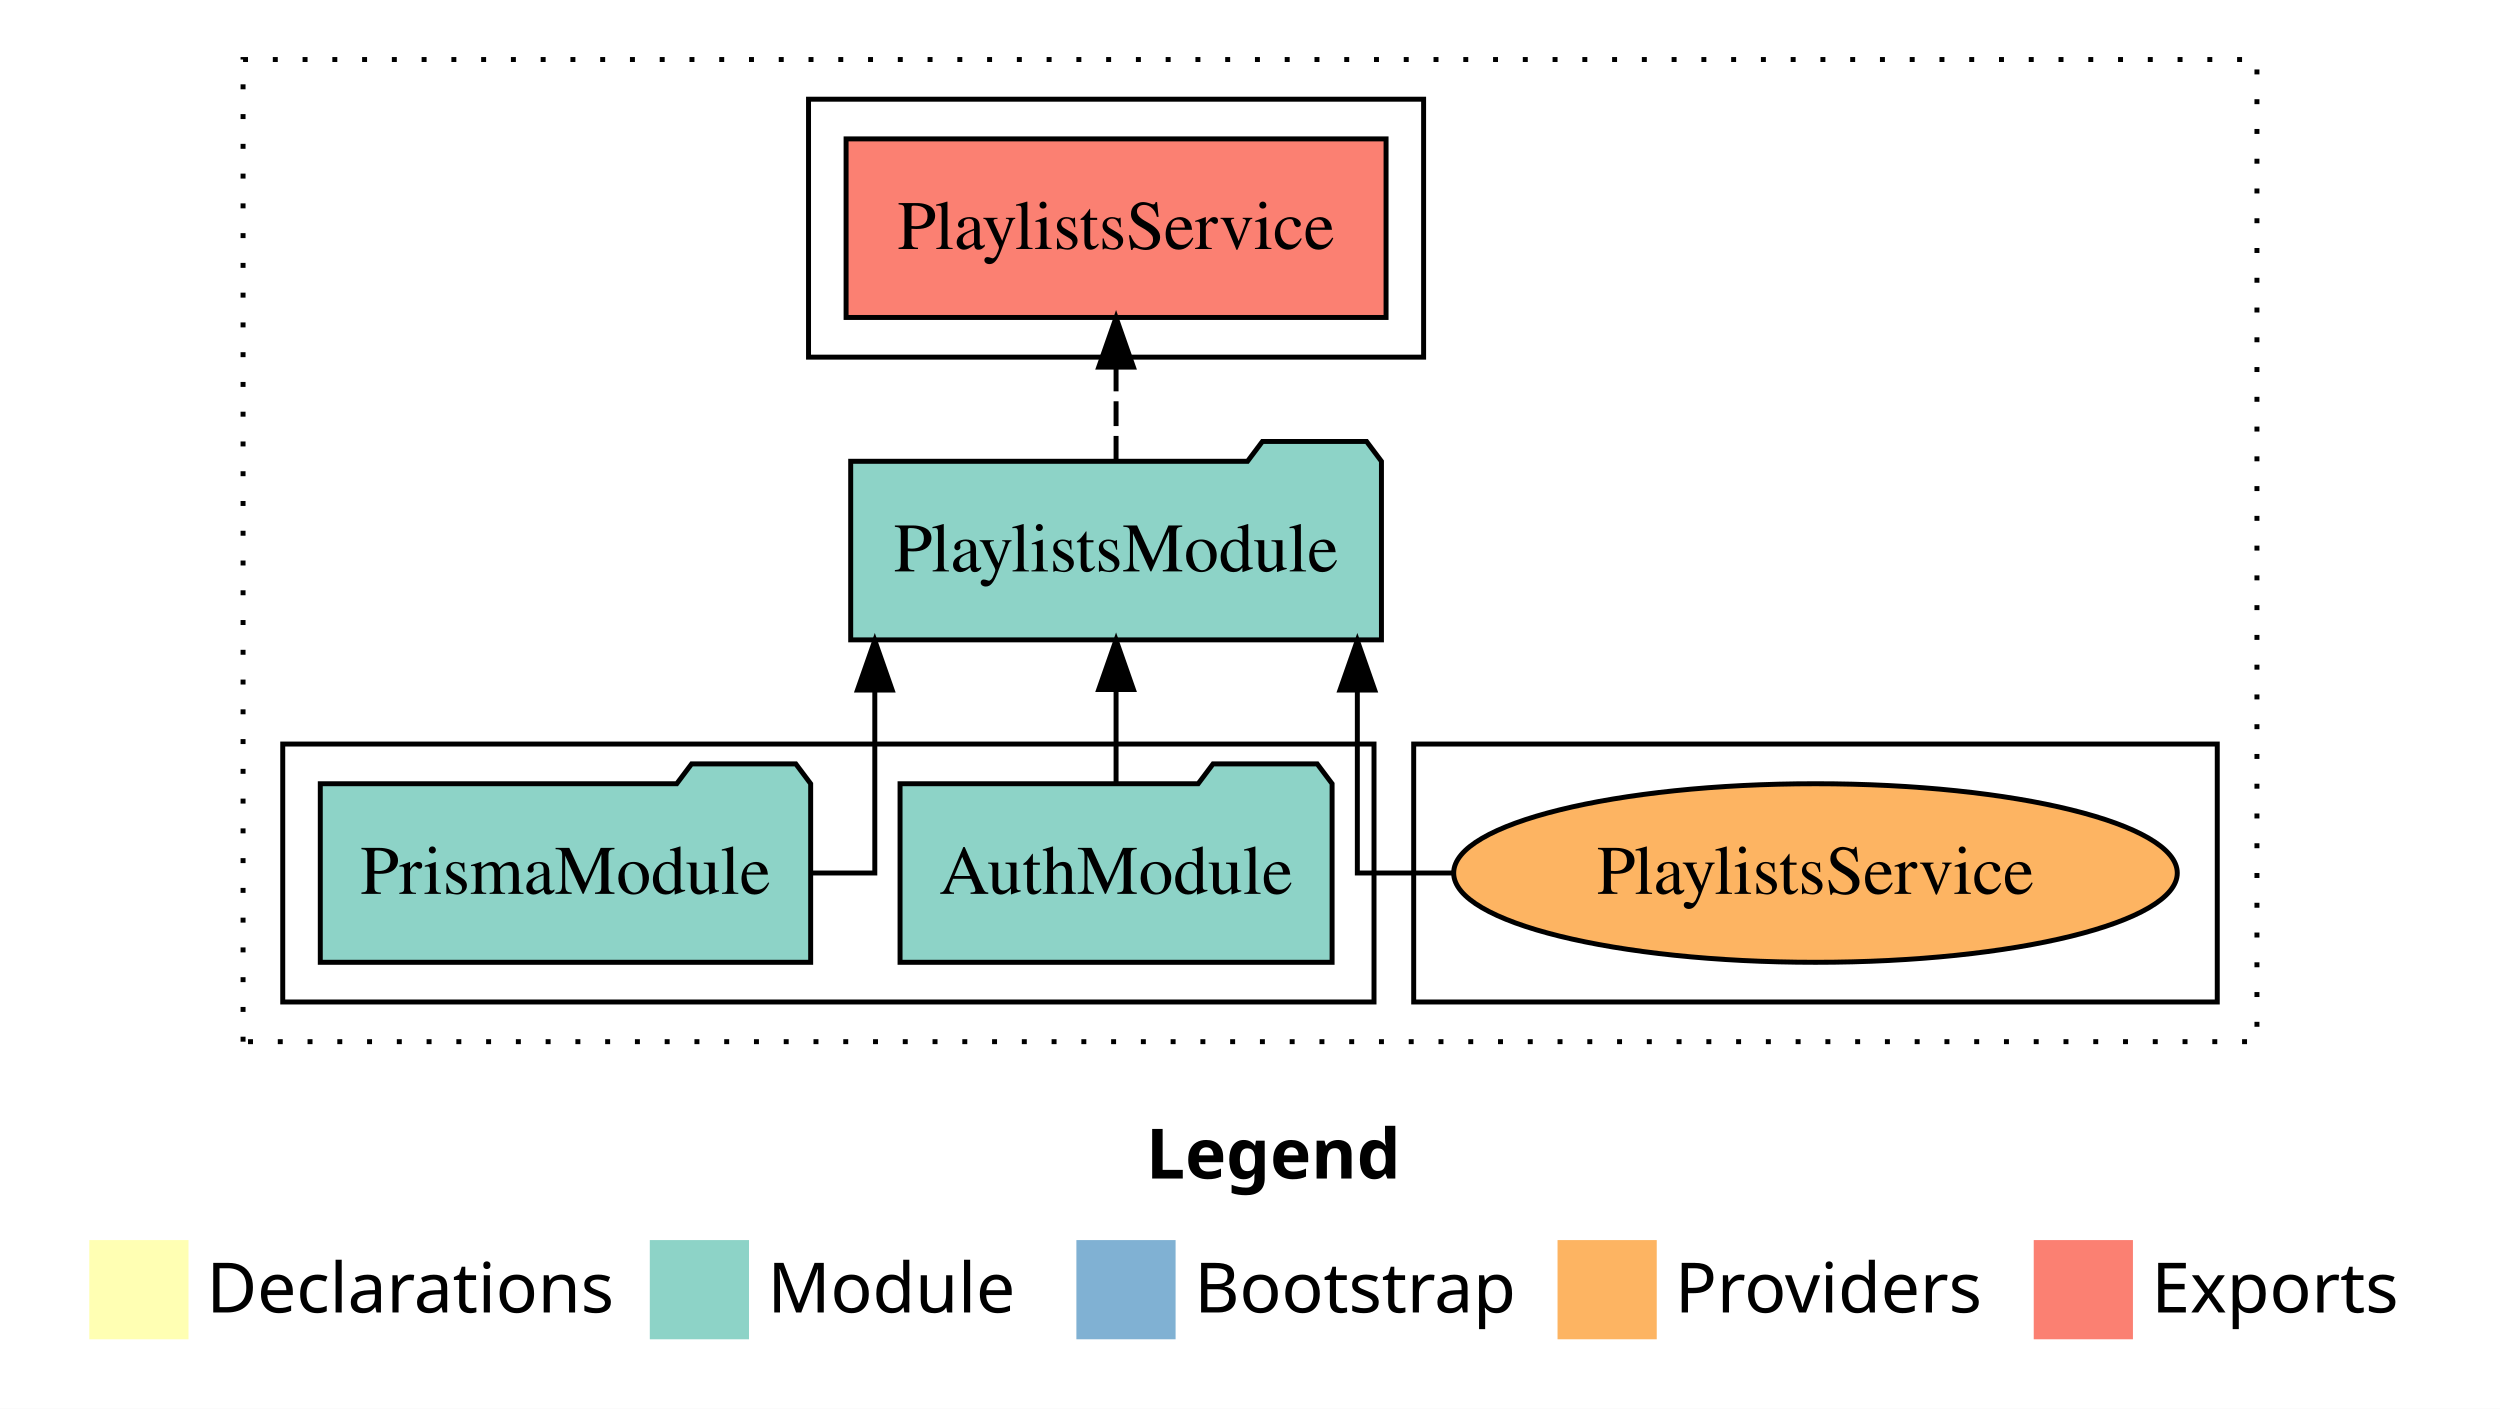
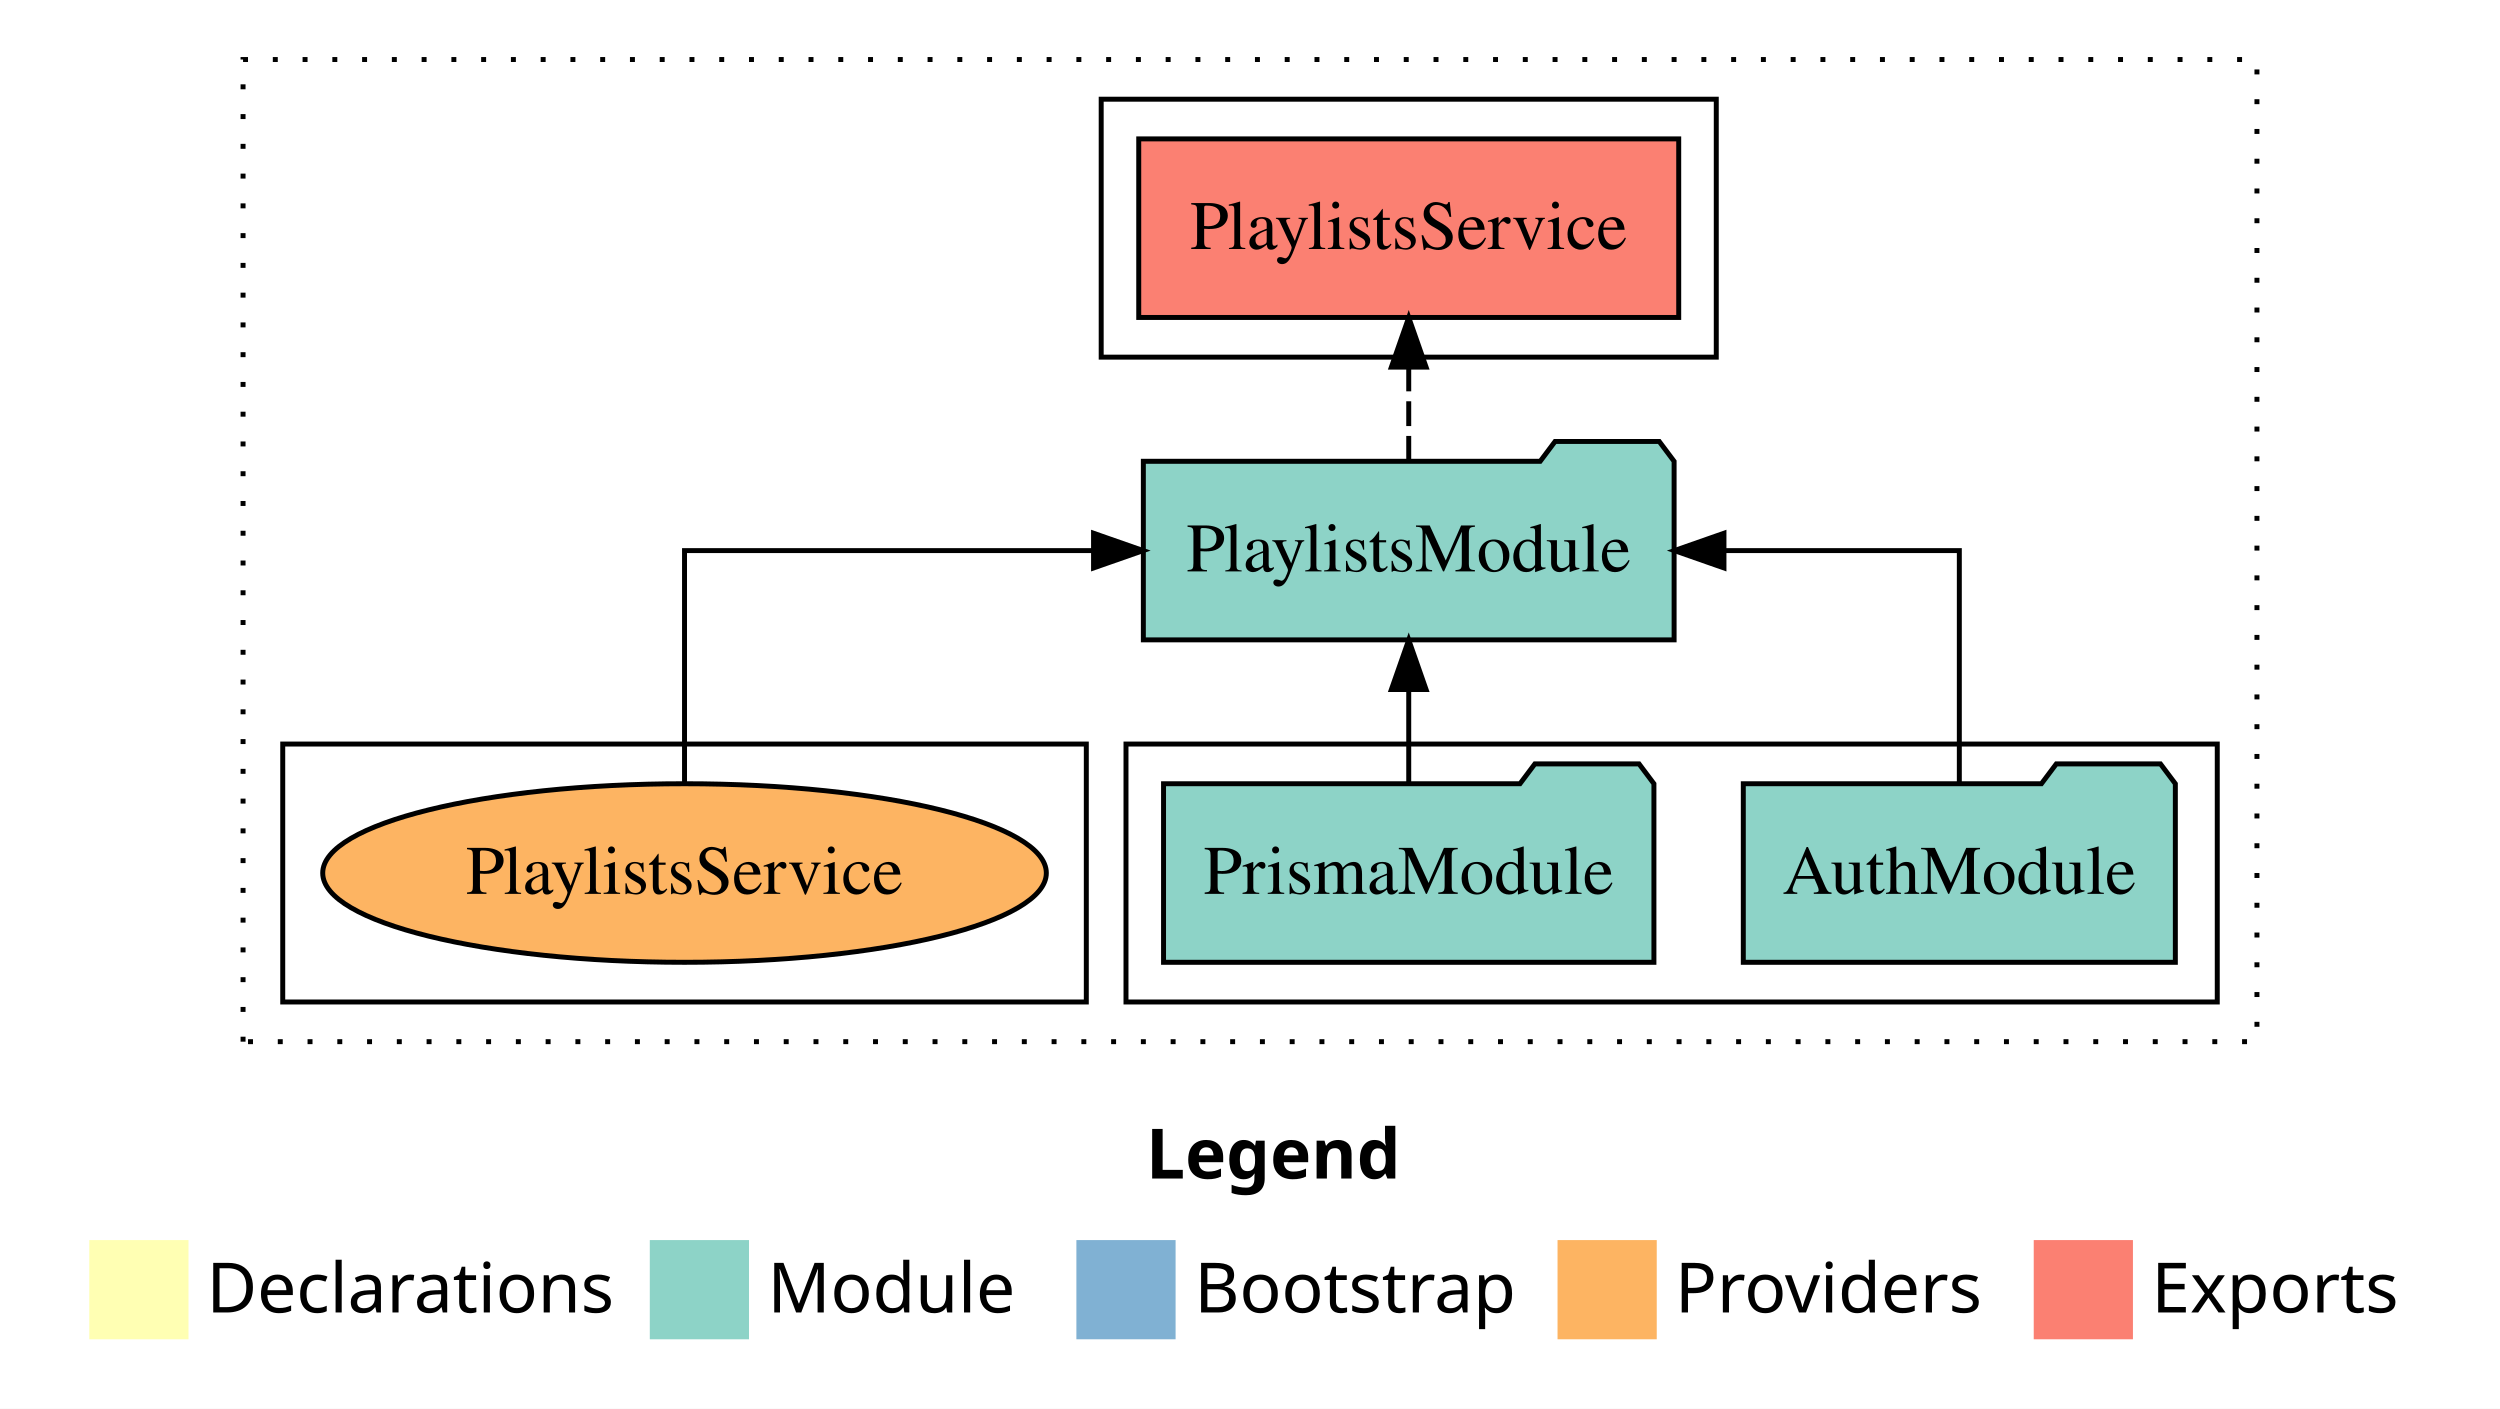
<svg xmlns="http://www.w3.org/2000/svg" width="504pt" height="284pt" viewBox="0.00 0.00 504.00 284.00">
  <g id="graph0" class="graph" transform="scale(1 1) rotate(0) translate(4 280)">
    <polygon fill="white" stroke="transparent" points="-4,4 -4,-280 500,-280 500,4 -4,4" />
    <text text-anchor="start" x="227.01" y="-42.4" font-family="Times-12" font-weight="bold" font-size="14.00">Legend</text>
    <polygon fill="#ffffb3" stroke="transparent" points="14,-10 14,-30 34,-30 34,-10 14,-10" />
    <text text-anchor="start" x="37.63" y="-15.4" font-family="Times-12" font-size="14.00">  Declarations</text>
    <polygon fill="#8dd3c7" stroke="transparent" points="127,-10 127,-30 147,-30 147,-10 127,-10" />
    <text text-anchor="start" x="150.73" y="-15.4" font-family="Times-12" font-size="14.00">  Module</text>
    <polygon fill="#80b1d3" stroke="transparent" points="213,-10 213,-30 233,-30 233,-10 213,-10" />
    <text text-anchor="start" x="236.78" y="-15.4" font-family="Times-12" font-size="14.00">  Bootstrap</text>
    <polygon fill="#fdb462" stroke="transparent" points="310,-10 310,-30 330,-30 330,-10 310,-10" />
    <text text-anchor="start" x="333.67" y="-15.4" font-family="Times-12" font-size="14.00">  Providers</text>
    <polygon fill="#fb8072" stroke="transparent" points="406,-10 406,-30 426,-30 426,-10 406,-10" />
    <text text-anchor="start" x="429.73" y="-15.4" font-family="Times-12" font-size="14.00">  Exports</text>
    <g id="clust1" class="cluster">
      <polygon fill="none" stroke="black" stroke-dasharray="1,5" points="45,-70 45,-268 451,-268 451,-70 45,-70" />
    </g>
+     <g id="clust3" class="cluster">
+       <polygon fill="none" stroke="black" points="223,-78 223,-130 443,-130 443,-78 223,-78" />
+     </g>
    <g id="clust4" class="cluster">
-       <polygon fill="none" stroke="black" points="159,-208 159,-260 283,-260 283,-208 159,-208" />
+       <polygon fill="none" stroke="black" points="218,-208 218,-260 342,-260 342,-208 218,-208" />
    </g>
    <g id="clust6" class="cluster">
-       <polygon fill="none" stroke="black" points="281,-78 281,-130 443,-130 443,-78 281,-78" />
-     </g>
-     <g id="clust3" class="cluster">
-       <polygon fill="none" stroke="black" points="53,-78 53,-130 273,-130 273,-78 53,-78" />
+       <polygon fill="none" stroke="black" points="53,-78 53,-130 215,-130 215,-78 53,-78" />
    </g>
    <g id="node1" class="node">
-       <polygon fill="#8dd3c7" stroke="black" points="264.55,-122 261.55,-126 240.55,-126 237.55,-122 177.45,-122 177.45,-86 264.55,-86 264.55,-122" />
-       <text text-anchor="middle" x="221" y="-99.8" font-family="Times,serif" font-size="14.00">AuthModule</text>
+       <polygon fill="#8dd3c7" stroke="black" points="434.55,-122 431.55,-126 410.55,-126 407.55,-122 347.45,-122 347.45,-86 434.55,-86 434.55,-122" />
+       <text text-anchor="middle" x="391" y="-99.8" font-family="Times,serif" font-size="14.00">AuthModule</text>
    </g>
    <g id="node3" class="node">
-       <polygon fill="#8dd3c7" stroke="black" points="274.5,-187 271.5,-191 250.5,-191 247.5,-187 167.5,-187 167.5,-151 274.5,-151 274.5,-187" />
-       <text text-anchor="middle" x="221" y="-164.8" font-family="Times,serif" font-size="14.00">PlaylistsModule</text>
+       <polygon fill="#8dd3c7" stroke="black" points="333.5,-187 330.5,-191 309.5,-191 306.5,-187 226.5,-187 226.5,-151 333.5,-151 333.5,-187" />
+       <text text-anchor="middle" x="280" y="-164.8" font-family="Times,serif" font-size="14.00">PlaylistsModule</text>
    </g>
    <g id="edge1" class="edge">
-       <path fill="none" stroke="black" d="M221,-122.11C221,-122.11 221,-140.99 221,-140.99" />
-       <polygon fill="black" stroke="black" points="217.5,-140.99 221,-150.99 224.5,-140.99 217.5,-140.99" />
+       <path fill="none" stroke="black" d="M391,-122.11C391,-141.34 391,-169 391,-169 391,-169 343.55,-169 343.55,-169" />
+       <polygon fill="black" stroke="black" points="343.55,-165.5 333.55,-169 343.55,-172.5 343.55,-165.5" />
    </g>
    <g id="node2" class="node">
-       <polygon fill="#8dd3c7" stroke="black" points="159.43,-122 156.43,-126 135.43,-126 132.43,-122 60.57,-122 60.57,-86 159.43,-86 159.43,-122" />
-       <text text-anchor="middle" x="110" y="-99.8" font-family="Times,serif" font-size="14.00">PrismaModule</text>
+       <polygon fill="#8dd3c7" stroke="black" points="329.43,-122 326.43,-126 305.43,-126 302.43,-122 230.57,-122 230.57,-86 329.43,-86 329.43,-122" />
+       <text text-anchor="middle" x="280" y="-99.8" font-family="Times,serif" font-size="14.00">PrismaModule</text>
    </g>
    <g id="edge2" class="edge">
-       <path fill="none" stroke="black" d="M159.44,-104C167.01,-104 172.36,-104 172.36,-104 172.36,-104 172.36,-140.89 172.36,-140.89" />
-       <polygon fill="black" stroke="black" points="168.86,-140.89 172.36,-150.89 175.86,-140.89 168.86,-140.89" />
+       <path fill="none" stroke="black" d="M280,-122.11C280,-122.11 280,-140.99 280,-140.99" />
+       <polygon fill="black" stroke="black" points="276.5,-140.99 280,-150.99 283.5,-140.99 276.5,-140.99" />
    </g>
    <g id="node4" class="node">
-       <polygon fill="#fb8072" stroke="black" points="275.43,-252 166.57,-252 166.57,-216 275.43,-216 275.43,-252" />
-       <text text-anchor="middle" x="221" y="-229.8" font-family="Times,serif" font-size="14.00">PlaylistsService </text>
+       <polygon fill="#fb8072" stroke="black" points="334.43,-252 225.57,-252 225.57,-216 334.43,-216 334.43,-252" />
+       <text text-anchor="middle" x="280" y="-229.8" font-family="Times,serif" font-size="14.00">PlaylistsService </text>
    </g>
    <g id="edge3" class="edge">
-       <path fill="none" stroke="black" stroke-dasharray="5,2" d="M221,-187.11C221,-187.11 221,-205.99 221,-205.99" />
-       <polygon fill="black" stroke="black" points="217.5,-205.99 221,-215.99 224.5,-205.99 217.5,-205.99" />
+       <path fill="none" stroke="black" stroke-dasharray="5,2" d="M280,-187.11C280,-187.11 280,-205.99 280,-205.99" />
+       <polygon fill="black" stroke="black" points="276.5,-205.99 280,-215.99 283.5,-205.99 276.5,-205.99" />
    </g>
    <g id="node5" class="node">
-       <ellipse fill="#fdb462" stroke="black" cx="362" cy="-104" rx="72.94" ry="18" />
-       <text text-anchor="middle" x="362" y="-99.8" font-family="Times,serif" font-size="14.00">PlaylistsService</text>
+       <ellipse fill="#fdb462" stroke="black" cx="134" cy="-104" rx="72.94" ry="18" />
+       <text text-anchor="middle" x="134" y="-99.8" font-family="Times,serif" font-size="14.00">PlaylistsService</text>
    </g>
    <g id="edge4" class="edge">
-       <path fill="none" stroke="black" d="M289.22,-104C277.78,-104 269.64,-104 269.64,-104 269.64,-104 269.64,-140.89 269.64,-140.89" />
-       <polygon fill="black" stroke="black" points="266.14,-140.89 269.64,-150.89 273.14,-140.89 266.14,-140.89" />
+       <path fill="none" stroke="black" d="M134,-122.11C134,-141.34 134,-169 134,-169 134,-169 216.46,-169 216.46,-169" />
+       <polygon fill="black" stroke="black" points="216.46,-172.5 226.46,-169 216.46,-165.5 216.46,-172.5" />
    </g>
  </g>
</svg>
